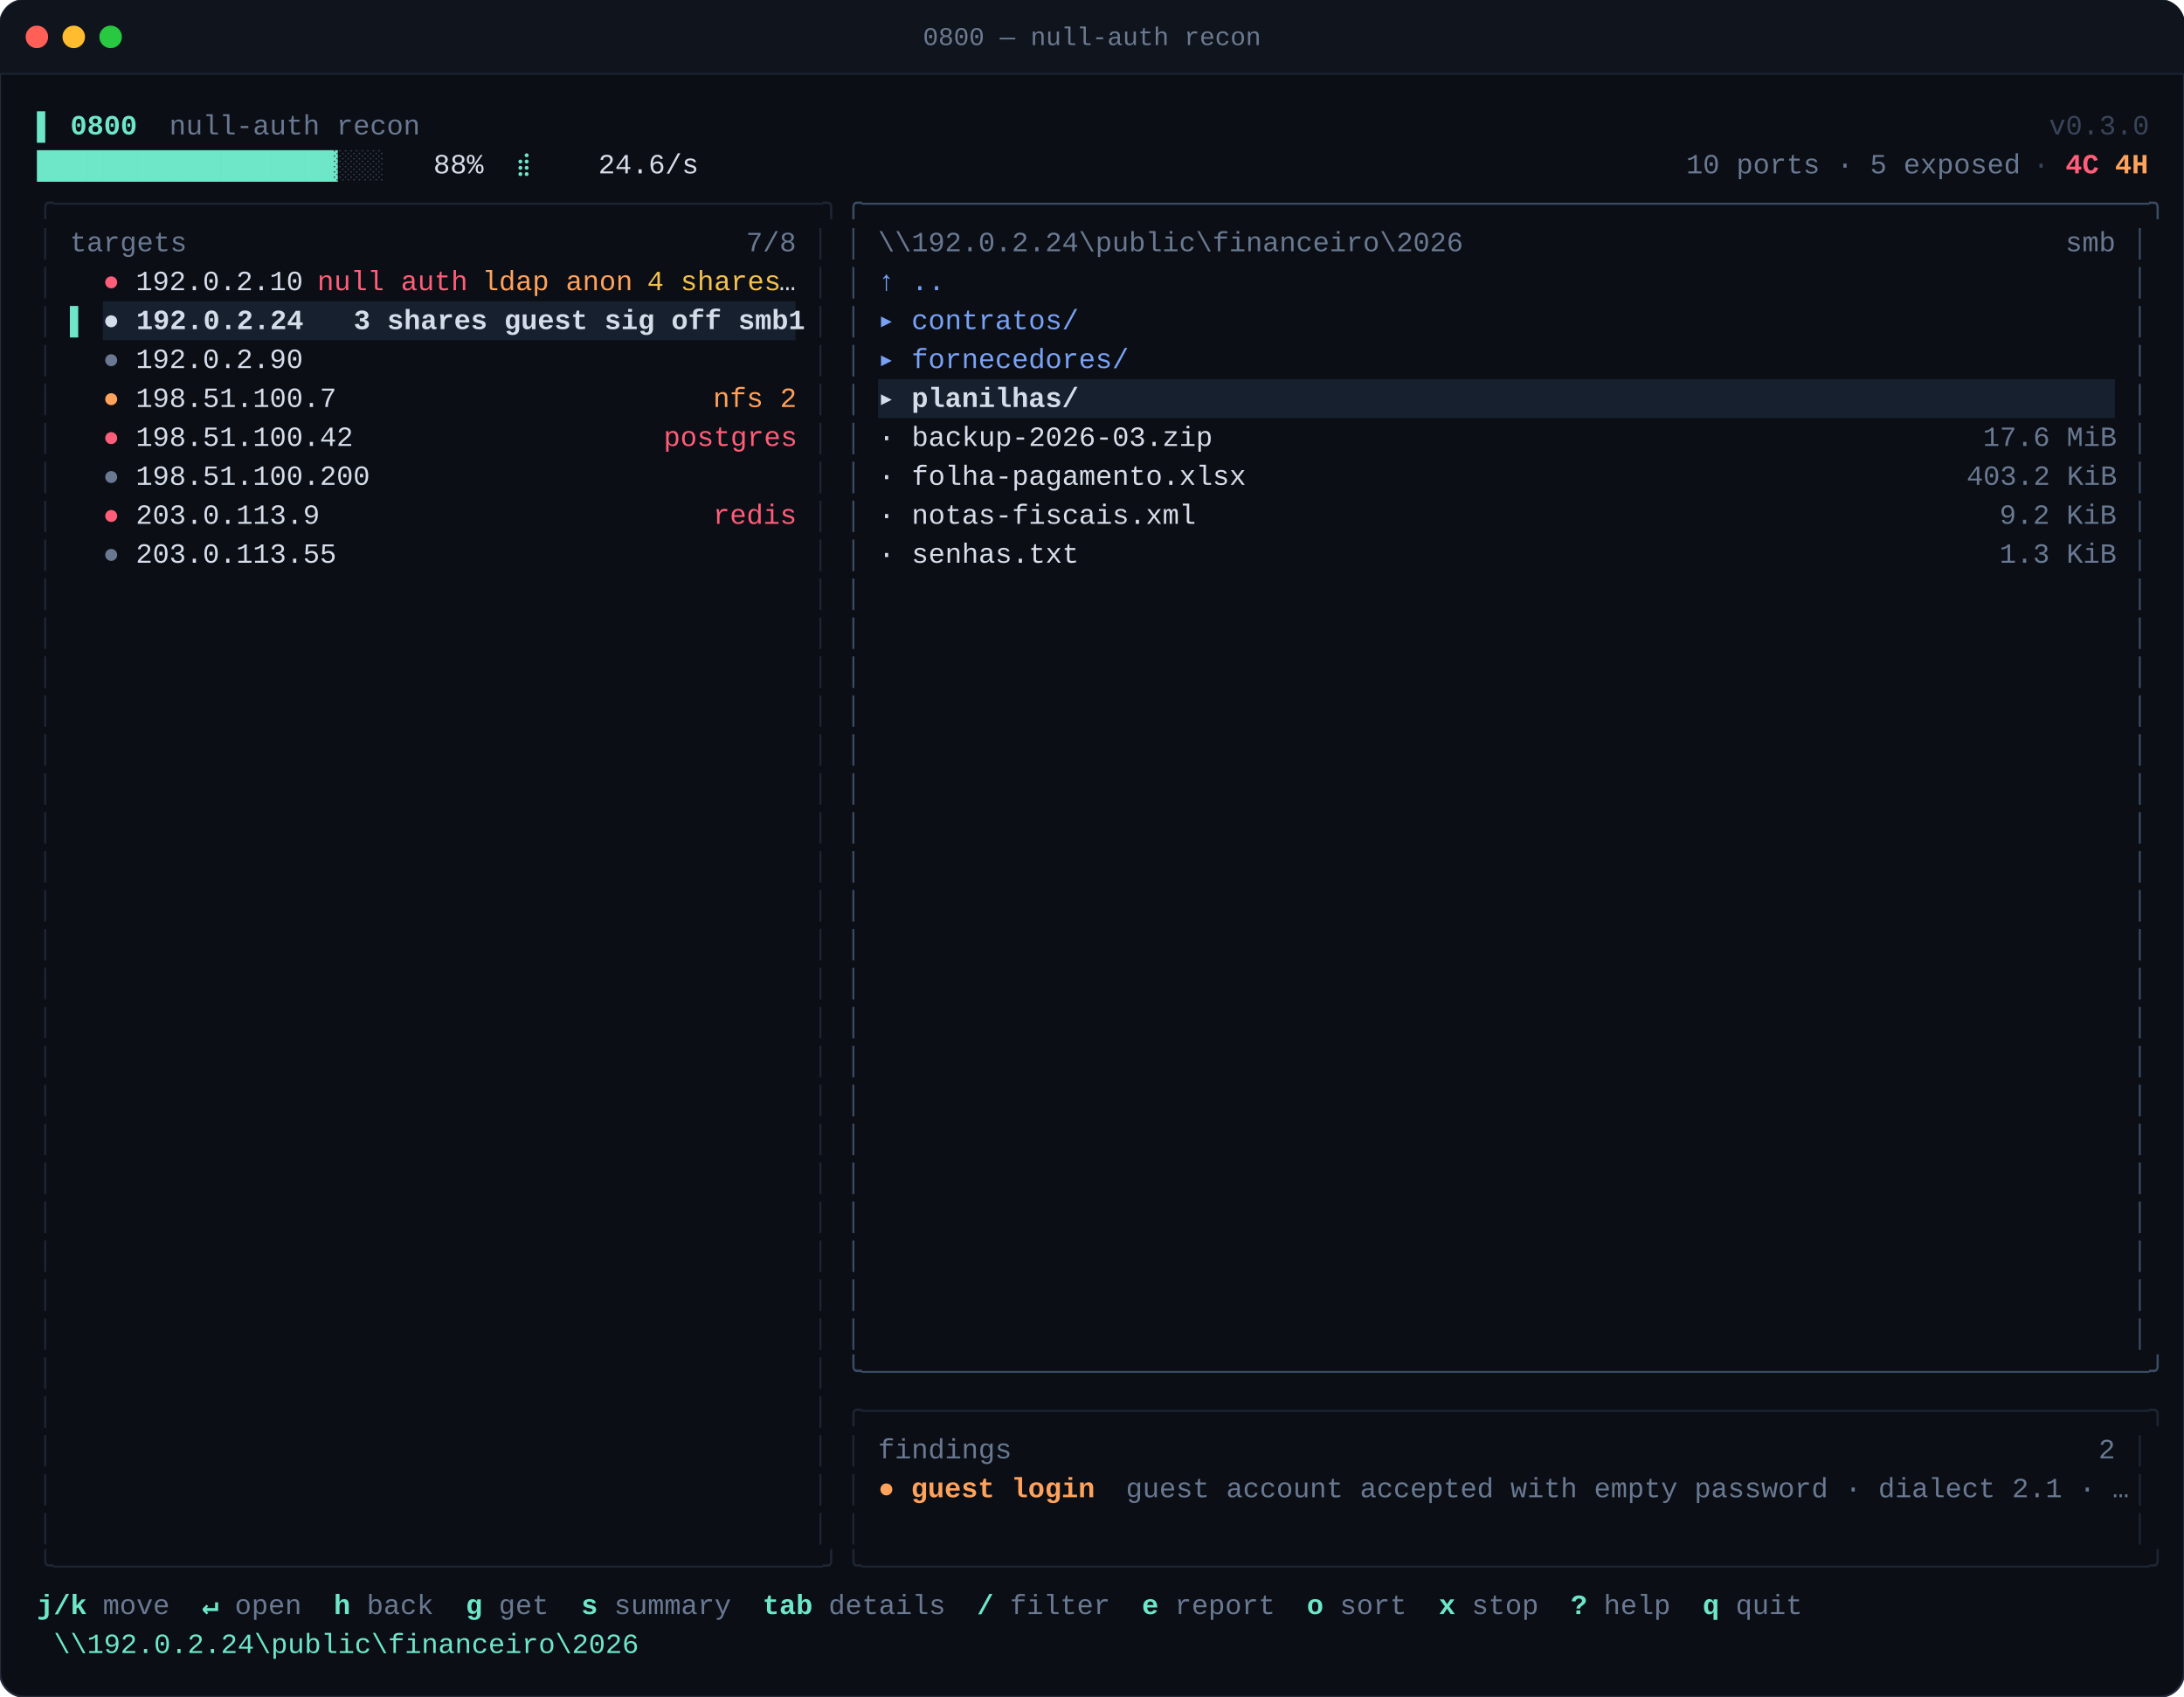
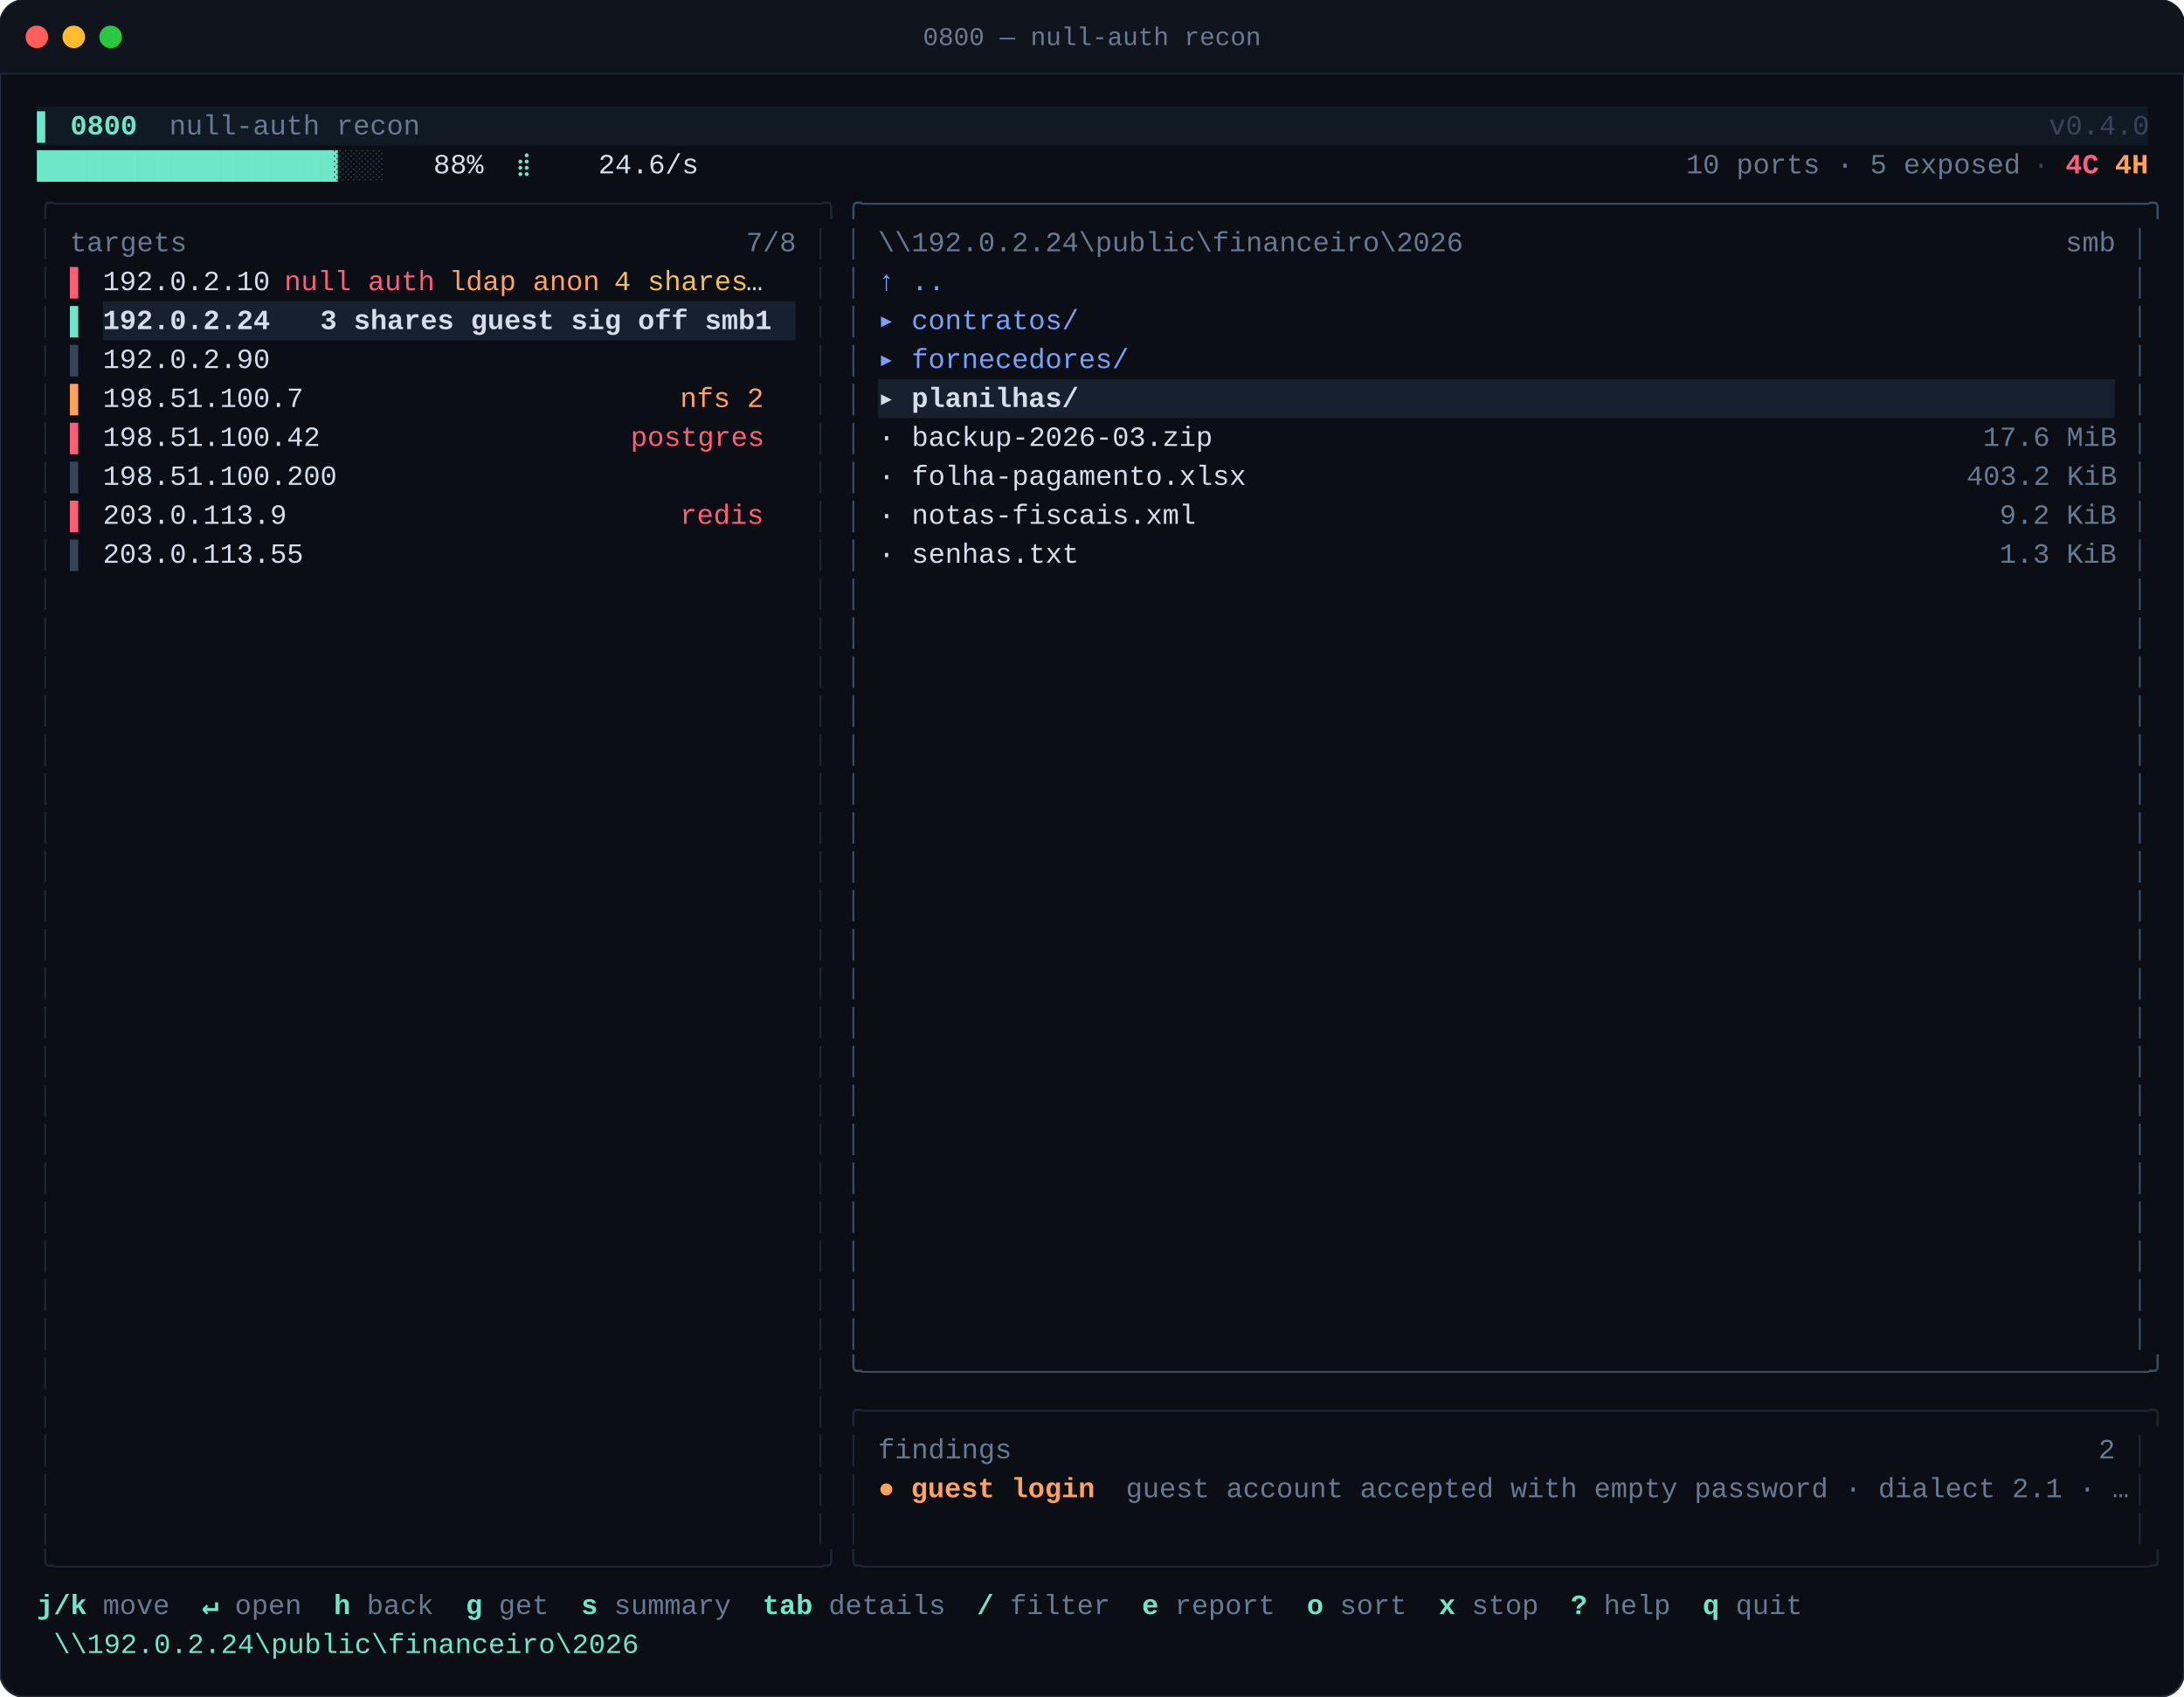
<svg xmlns="http://www.w3.org/2000/svg" width="1066" height="828" viewBox="0 0 1066 828" font-family="'JetBrains Mono','SFMono-Regular',Menlo,Consolas,'Liberation Mono',monospace">
  <defs>
    <clipPath id="c">
      <rect x="0" y="0" width="1066.40" height="828.00" rx="12.00" />
    </clipPath>
  </defs>
  <rect width="1066" height="828" rx="12" fill="#0B0E14" />
  <rect width="1066" height="828" rx="12" fill="#0B0E14" stroke="#242C3B" stroke-width="1" />
  <g clip-path="url(#c)">
    <rect x="0" y="0" width="1066" height="36" fill="#0F141D" />
    <line x1="0" y1="36" x2="1066" y2="36" stroke="#1B2330" />
    <circle cx="18" cy="18" r="5.5" fill="#FF5F57" />
    <circle cx="36" cy="18" r="5.5" fill="#FEBC2E" />
    <circle cx="54" cy="18" r="5.5" fill="#28C840" />
    <text x="533" y="22" fill="#6B7A90" font-size="12.5" text-anchor="middle">0800 — null-auth recon</text>
  </g>
  <g clip-path="url(#c)">
+     <rect x="18.00" y="52.00" width="48.30" height="19.00" fill="#101a24" />
+     <rect x="66.30" y="52.00" width="136.85" height="19.00" fill="#101a24" />
+     <rect x="203.15" y="52.00" width="796.95" height="19.00" fill="#101a24" />
+     <rect x="1000.10" y="52.00" width="48.30" height="19.00" fill="#101a24" />
    <text font-size="13.6">
      <tspan x="18.00" y="65.60" fill="#6ee7c8" font-weight="700" textLength="48.30" lengthAdjust="spacingAndGlyphs" xml:space="preserve">▌ 0800</tspan>
      <tspan x="66.30" y="65.60" fill="#697992" textLength="136.85" lengthAdjust="spacingAndGlyphs" xml:space="preserve">  null-auth recon</tspan>
-       <tspan x="1000.10" y="65.60" fill="#384459" textLength="48.30" lengthAdjust="spacingAndGlyphs" xml:space="preserve">v0.3.0</tspan>
+       <tspan x="1000.10" y="65.60" fill="#384459" textLength="48.30" lengthAdjust="spacingAndGlyphs" xml:space="preserve">v0.4.0</tspan>
    </text>
    <text font-size="13.6">
      <tspan x="18.00" y="84.60" fill="#6ee7c8" textLength="144.90" lengthAdjust="spacingAndGlyphs" xml:space="preserve">██████████████████</tspan>
      <tspan x="162.90" y="84.60" fill="#384459" textLength="24.15" lengthAdjust="spacingAndGlyphs" xml:space="preserve">░░░</tspan>
      <tspan x="187.05" y="84.60" fill="#D7DEEA" textLength="64.40" lengthAdjust="spacingAndGlyphs" xml:space="preserve">   88%  </tspan>
      <tspan x="251.45" y="84.60" fill="#6ee7c8" textLength="16.10" lengthAdjust="spacingAndGlyphs" xml:space="preserve">⣾ </tspan>
      <tspan x="267.55" y="84.60" fill="#D7DEEA" textLength="555.45" lengthAdjust="spacingAndGlyphs" xml:space="preserve">   24.6/s                                                            </tspan>
      <tspan x="823.00" y="84.60" fill="#697992" textLength="161.00" lengthAdjust="spacingAndGlyphs" xml:space="preserve">10 ports · 5 exposed</tspan>
      <tspan x="984.00" y="84.60" fill="#384459" textLength="24.15" lengthAdjust="spacingAndGlyphs" xml:space="preserve"> · </tspan>
      <tspan x="1008.15" y="84.60" fill="#ff5d79" font-weight="700" textLength="16.10" lengthAdjust="spacingAndGlyphs" xml:space="preserve">4C</tspan>
      <tspan x="1032.30" y="84.60" fill="#ffa25c" font-weight="700" textLength="16.10" lengthAdjust="spacingAndGlyphs" xml:space="preserve">4H</tspan>
    </text>
    <text font-size="13.6">
      <tspan x="18.00" y="103.60" fill="#1e2634" textLength="386.40" lengthAdjust="spacingAndGlyphs" xml:space="preserve">╭──────────────────────────────────────────────╮</tspan>
      <tspan x="412.45" y="103.60" fill="#3a4c66" textLength="635.95" lengthAdjust="spacingAndGlyphs" xml:space="preserve">╭─────────────────────────────────────────────────────────────────────────────╮</tspan>
    </text>
    <text font-size="13.6">
      <tspan x="18.00" y="122.60" fill="#1e2634" textLength="8.05" lengthAdjust="spacingAndGlyphs" xml:space="preserve">│</tspan>
      <tspan x="34.10" y="122.60" fill="#697992" textLength="56.35" lengthAdjust="spacingAndGlyphs" xml:space="preserve">targets</tspan>
      <tspan x="364.15" y="122.60" fill="#697992" textLength="24.15" lengthAdjust="spacingAndGlyphs" xml:space="preserve">7/8</tspan>
      <tspan x="396.35" y="122.60" fill="#1e2634" textLength="8.05" lengthAdjust="spacingAndGlyphs" xml:space="preserve">│</tspan>
      <tspan x="412.45" y="122.60" fill="#3a4c66" textLength="8.05" lengthAdjust="spacingAndGlyphs" xml:space="preserve">│</tspan>
      <tspan x="428.55" y="122.60" fill="#697992" textLength="281.75" lengthAdjust="spacingAndGlyphs" xml:space="preserve">\\192.0.2.24\public\financeiro\2026</tspan>
      <tspan x="1008.15" y="122.60" fill="#697992" textLength="24.15" lengthAdjust="spacingAndGlyphs" xml:space="preserve">smb</tspan>
      <tspan x="1040.35" y="122.60" fill="#3a4c66" textLength="8.05" lengthAdjust="spacingAndGlyphs" xml:space="preserve">│</tspan>
    </text>
    <text font-size="13.6">
      <tspan x="18.00" y="141.60" fill="#1e2634" textLength="8.05" lengthAdjust="spacingAndGlyphs" xml:space="preserve">│</tspan>
-       <tspan x="50.20" y="141.60" fill="#ff5d79" textLength="8.05" lengthAdjust="spacingAndGlyphs" xml:space="preserve">●</tspan>
-       <tspan x="66.30" y="141.60" fill="#d5ddea" textLength="80.50" lengthAdjust="spacingAndGlyphs" xml:space="preserve">192.0.2.10</tspan>
-       <tspan x="154.85" y="141.60" fill="#ff5d79" textLength="72.45" lengthAdjust="spacingAndGlyphs" xml:space="preserve">null auth</tspan>
-       <tspan x="235.35" y="141.60" fill="#ffa25c" textLength="72.45" lengthAdjust="spacingAndGlyphs" xml:space="preserve">ldap anon</tspan>
-       <tspan x="315.85" y="141.60" fill="#f2c14e" textLength="64.40" lengthAdjust="spacingAndGlyphs" xml:space="preserve">4 shares</tspan>
-       <tspan x="380.25" y="141.60" fill="#D7DEEA" textLength="8.05" lengthAdjust="spacingAndGlyphs" xml:space="preserve">…</tspan>
+       <tspan x="34.10" y="141.60" fill="#ff5d79" textLength="8.05" lengthAdjust="spacingAndGlyphs" xml:space="preserve">▌</tspan>
+       <tspan x="50.20" y="141.60" fill="#d5ddea" textLength="80.50" lengthAdjust="spacingAndGlyphs" xml:space="preserve">192.0.2.10</tspan>
+       <tspan x="138.75" y="141.60" fill="#ff5d79" textLength="72.45" lengthAdjust="spacingAndGlyphs" xml:space="preserve">null auth</tspan>
+       <tspan x="219.25" y="141.60" fill="#ffa25c" textLength="72.45" lengthAdjust="spacingAndGlyphs" xml:space="preserve">ldap anon</tspan>
+       <tspan x="299.75" y="141.60" fill="#f2c14e" textLength="64.40" lengthAdjust="spacingAndGlyphs" xml:space="preserve">4 shares</tspan>
+       <tspan x="364.15" y="141.60" fill="#D7DEEA" textLength="8.05" lengthAdjust="spacingAndGlyphs" xml:space="preserve">…</tspan>
      <tspan x="396.35" y="141.60" fill="#1e2634" textLength="8.05" lengthAdjust="spacingAndGlyphs" xml:space="preserve">│</tspan>
      <tspan x="412.45" y="141.60" fill="#3a4c66" textLength="8.05" lengthAdjust="spacingAndGlyphs" xml:space="preserve">│</tspan>
      <tspan x="428.55" y="141.60" fill="#79a2f7" textLength="32.20" lengthAdjust="spacingAndGlyphs" xml:space="preserve">↑ ..</tspan>
      <tspan x="1040.35" y="141.60" fill="#3a4c66" textLength="8.05" lengthAdjust="spacingAndGlyphs" xml:space="preserve">│</tspan>
    </text>
    <rect x="50.20" y="147.00" width="338.10" height="19.00" fill="#16202f" />
    <text font-size="13.6">
      <tspan x="18.00" y="160.60" fill="#1e2634" textLength="8.05" lengthAdjust="spacingAndGlyphs" xml:space="preserve">│</tspan>
-       <tspan x="34.10" y="160.60" fill="#6ee7c8" textLength="16.10" lengthAdjust="spacingAndGlyphs" xml:space="preserve">▌ </tspan>
-       <tspan x="50.20" y="160.60" fill="#d5ddea" font-weight="700" textLength="338.10" lengthAdjust="spacingAndGlyphs" xml:space="preserve">● 192.0.2.24   3 shares guest sig off smb1</tspan>
+       <tspan x="34.10" y="160.60" fill="#6ee7c8" textLength="8.05" lengthAdjust="spacingAndGlyphs" xml:space="preserve">▌</tspan>
+       <tspan x="50.20" y="160.60" fill="#d5ddea" font-weight="700" textLength="338.10" lengthAdjust="spacingAndGlyphs" xml:space="preserve">192.0.2.24   3 shares guest sig off smb1  </tspan>
      <tspan x="396.35" y="160.60" fill="#1e2634" textLength="8.05" lengthAdjust="spacingAndGlyphs" xml:space="preserve">│</tspan>
      <tspan x="412.45" y="160.60" fill="#3a4c66" textLength="8.05" lengthAdjust="spacingAndGlyphs" xml:space="preserve">│</tspan>
      <tspan x="428.55" y="160.60" fill="#79a2f7" textLength="96.60" lengthAdjust="spacingAndGlyphs" xml:space="preserve">▸ contratos/</tspan>
      <tspan x="1040.35" y="160.60" fill="#3a4c66" textLength="8.05" lengthAdjust="spacingAndGlyphs" xml:space="preserve">│</tspan>
    </text>
    <text font-size="13.6">
      <tspan x="18.00" y="179.60" fill="#1e2634" textLength="8.05" lengthAdjust="spacingAndGlyphs" xml:space="preserve">│</tspan>
-       <tspan x="50.20" y="179.60" fill="#697992" textLength="8.05" lengthAdjust="spacingAndGlyphs" xml:space="preserve">●</tspan>
-       <tspan x="66.30" y="179.60" fill="#d5ddea" textLength="80.50" lengthAdjust="spacingAndGlyphs" xml:space="preserve">192.0.2.90</tspan>
+       <tspan x="34.10" y="179.60" fill="#384459" textLength="8.05" lengthAdjust="spacingAndGlyphs" xml:space="preserve">▌</tspan>
+       <tspan x="50.20" y="179.60" fill="#d5ddea" textLength="80.50" lengthAdjust="spacingAndGlyphs" xml:space="preserve">192.0.2.90</tspan>
      <tspan x="396.35" y="179.60" fill="#1e2634" textLength="8.05" lengthAdjust="spacingAndGlyphs" xml:space="preserve">│</tspan>
      <tspan x="412.45" y="179.60" fill="#3a4c66" textLength="8.05" lengthAdjust="spacingAndGlyphs" xml:space="preserve">│</tspan>
      <tspan x="428.55" y="179.60" fill="#79a2f7" textLength="120.75" lengthAdjust="spacingAndGlyphs" xml:space="preserve">▸ fornecedores/</tspan>
      <tspan x="1040.35" y="179.60" fill="#3a4c66" textLength="8.05" lengthAdjust="spacingAndGlyphs" xml:space="preserve">│</tspan>
    </text>
    <rect x="428.55" y="185.00" width="603.75" height="19.00" fill="#16202f" />
    <text font-size="13.6">
      <tspan x="18.00" y="198.60" fill="#1e2634" textLength="8.05" lengthAdjust="spacingAndGlyphs" xml:space="preserve">│</tspan>
-       <tspan x="50.20" y="198.60" fill="#ffa25c" textLength="8.05" lengthAdjust="spacingAndGlyphs" xml:space="preserve">●</tspan>
-       <tspan x="66.30" y="198.60" fill="#d5ddea" textLength="265.65" lengthAdjust="spacingAndGlyphs" xml:space="preserve">198.51.100.7                     </tspan>
-       <tspan x="348.05" y="198.60" fill="#ffa25c" textLength="40.25" lengthAdjust="spacingAndGlyphs" xml:space="preserve">nfs 2</tspan>
+       <tspan x="34.10" y="198.60" fill="#ffa25c" textLength="8.05" lengthAdjust="spacingAndGlyphs" xml:space="preserve">▌</tspan>
+       <tspan x="50.20" y="198.60" fill="#d5ddea" textLength="265.65" lengthAdjust="spacingAndGlyphs" xml:space="preserve">198.51.100.7                     </tspan>
+       <tspan x="331.95" y="198.60" fill="#ffa25c" textLength="40.25" lengthAdjust="spacingAndGlyphs" xml:space="preserve">nfs 2</tspan>
      <tspan x="396.35" y="198.60" fill="#1e2634" textLength="8.05" lengthAdjust="spacingAndGlyphs" xml:space="preserve">│</tspan>
      <tspan x="412.45" y="198.60" fill="#3a4c66" textLength="8.05" lengthAdjust="spacingAndGlyphs" xml:space="preserve">│</tspan>
      <tspan x="428.55" y="198.60" fill="#d5ddea" font-weight="700" textLength="603.75" lengthAdjust="spacingAndGlyphs" xml:space="preserve">▸ planilhas/                                                               </tspan>
      <tspan x="1040.35" y="198.60" fill="#3a4c66" textLength="8.05" lengthAdjust="spacingAndGlyphs" xml:space="preserve">│</tspan>
    </text>
    <text font-size="13.6">
      <tspan x="18.00" y="217.60" fill="#1e2634" textLength="8.05" lengthAdjust="spacingAndGlyphs" xml:space="preserve">│</tspan>
-       <tspan x="50.20" y="217.60" fill="#ff5d79" textLength="8.05" lengthAdjust="spacingAndGlyphs" xml:space="preserve">●</tspan>
-       <tspan x="66.30" y="217.60" fill="#d5ddea" textLength="241.50" lengthAdjust="spacingAndGlyphs" xml:space="preserve">198.51.100.42                 </tspan>
-       <tspan x="323.90" y="217.60" fill="#ff5d79" textLength="64.40" lengthAdjust="spacingAndGlyphs" xml:space="preserve">postgres</tspan>
+       <tspan x="34.10" y="217.60" fill="#ff5d79" textLength="8.05" lengthAdjust="spacingAndGlyphs" xml:space="preserve">▌</tspan>
+       <tspan x="50.20" y="217.60" fill="#d5ddea" textLength="241.50" lengthAdjust="spacingAndGlyphs" xml:space="preserve">198.51.100.42                 </tspan>
+       <tspan x="307.80" y="217.60" fill="#ff5d79" textLength="64.40" lengthAdjust="spacingAndGlyphs" xml:space="preserve">postgres</tspan>
      <tspan x="396.35" y="217.60" fill="#1e2634" textLength="8.05" lengthAdjust="spacingAndGlyphs" xml:space="preserve">│</tspan>
      <tspan x="412.45" y="217.60" fill="#3a4c66" textLength="8.05" lengthAdjust="spacingAndGlyphs" xml:space="preserve">│</tspan>
      <tspan x="420.50" y="217.60" fill="#D7DEEA" textLength="547.40" lengthAdjust="spacingAndGlyphs" xml:space="preserve"> · backup-2026-03.zip                                               </tspan>
      <tspan x="967.90" y="217.60" fill="#697992" textLength="64.40" lengthAdjust="spacingAndGlyphs" xml:space="preserve">17.6 MiB</tspan>
      <tspan x="1040.35" y="217.60" fill="#3a4c66" textLength="8.05" lengthAdjust="spacingAndGlyphs" xml:space="preserve">│</tspan>
    </text>
    <text font-size="13.6">
      <tspan x="18.00" y="236.60" fill="#1e2634" textLength="8.05" lengthAdjust="spacingAndGlyphs" xml:space="preserve">│</tspan>
-       <tspan x="50.20" y="236.60" fill="#697992" textLength="8.05" lengthAdjust="spacingAndGlyphs" xml:space="preserve">●</tspan>
-       <tspan x="66.30" y="236.60" fill="#d5ddea" textLength="112.70" lengthAdjust="spacingAndGlyphs" xml:space="preserve">198.51.100.200</tspan>
+       <tspan x="34.10" y="236.60" fill="#384459" textLength="8.05" lengthAdjust="spacingAndGlyphs" xml:space="preserve">▌</tspan>
+       <tspan x="50.20" y="236.60" fill="#d5ddea" textLength="112.70" lengthAdjust="spacingAndGlyphs" xml:space="preserve">198.51.100.200</tspan>
      <tspan x="396.35" y="236.60" fill="#1e2634" textLength="8.05" lengthAdjust="spacingAndGlyphs" xml:space="preserve">│</tspan>
      <tspan x="412.45" y="236.60" fill="#3a4c66" textLength="8.05" lengthAdjust="spacingAndGlyphs" xml:space="preserve">│</tspan>
      <tspan x="420.50" y="236.60" fill="#D7DEEA" textLength="539.35" lengthAdjust="spacingAndGlyphs" xml:space="preserve"> · folha-pagamento.xlsx                                            </tspan>
      <tspan x="959.85" y="236.60" fill="#697992" textLength="72.45" lengthAdjust="spacingAndGlyphs" xml:space="preserve">403.2 KiB</tspan>
      <tspan x="1040.35" y="236.60" fill="#3a4c66" textLength="8.05" lengthAdjust="spacingAndGlyphs" xml:space="preserve">│</tspan>
    </text>
    <text font-size="13.6">
      <tspan x="18.00" y="255.60" fill="#1e2634" textLength="8.05" lengthAdjust="spacingAndGlyphs" xml:space="preserve">│</tspan>
-       <tspan x="50.20" y="255.60" fill="#ff5d79" textLength="8.05" lengthAdjust="spacingAndGlyphs" xml:space="preserve">●</tspan>
-       <tspan x="66.30" y="255.60" fill="#d5ddea" textLength="265.65" lengthAdjust="spacingAndGlyphs" xml:space="preserve">203.0.113.9                      </tspan>
-       <tspan x="348.05" y="255.60" fill="#ff5d79" textLength="40.25" lengthAdjust="spacingAndGlyphs" xml:space="preserve">redis</tspan>
+       <tspan x="34.10" y="255.60" fill="#ff5d79" textLength="8.05" lengthAdjust="spacingAndGlyphs" xml:space="preserve">▌</tspan>
+       <tspan x="50.20" y="255.60" fill="#d5ddea" textLength="265.65" lengthAdjust="spacingAndGlyphs" xml:space="preserve">203.0.113.9                      </tspan>
+       <tspan x="331.95" y="255.60" fill="#ff5d79" textLength="40.25" lengthAdjust="spacingAndGlyphs" xml:space="preserve">redis</tspan>
      <tspan x="396.35" y="255.60" fill="#1e2634" textLength="8.05" lengthAdjust="spacingAndGlyphs" xml:space="preserve">│</tspan>
      <tspan x="412.45" y="255.60" fill="#3a4c66" textLength="8.05" lengthAdjust="spacingAndGlyphs" xml:space="preserve">│</tspan>
      <tspan x="420.50" y="255.60" fill="#D7DEEA" textLength="555.45" lengthAdjust="spacingAndGlyphs" xml:space="preserve"> · notas-fiscais.xml                                                 </tspan>
      <tspan x="975.95" y="255.60" fill="#697992" textLength="56.35" lengthAdjust="spacingAndGlyphs" xml:space="preserve">9.2 KiB</tspan>
      <tspan x="1040.35" y="255.60" fill="#3a4c66" textLength="8.05" lengthAdjust="spacingAndGlyphs" xml:space="preserve">│</tspan>
    </text>
    <text font-size="13.6">
      <tspan x="18.00" y="274.60" fill="#1e2634" textLength="8.05" lengthAdjust="spacingAndGlyphs" xml:space="preserve">│</tspan>
-       <tspan x="50.20" y="274.60" fill="#697992" textLength="8.05" lengthAdjust="spacingAndGlyphs" xml:space="preserve">●</tspan>
-       <tspan x="66.30" y="274.60" fill="#d5ddea" textLength="96.60" lengthAdjust="spacingAndGlyphs" xml:space="preserve">203.0.113.55</tspan>
+       <tspan x="34.10" y="274.60" fill="#384459" textLength="8.05" lengthAdjust="spacingAndGlyphs" xml:space="preserve">▌</tspan>
+       <tspan x="50.20" y="274.60" fill="#d5ddea" textLength="96.60" lengthAdjust="spacingAndGlyphs" xml:space="preserve">203.0.113.55</tspan>
      <tspan x="396.35" y="274.60" fill="#1e2634" textLength="8.05" lengthAdjust="spacingAndGlyphs" xml:space="preserve">│</tspan>
      <tspan x="412.45" y="274.60" fill="#3a4c66" textLength="8.05" lengthAdjust="spacingAndGlyphs" xml:space="preserve">│</tspan>
      <tspan x="420.50" y="274.60" fill="#D7DEEA" textLength="555.45" lengthAdjust="spacingAndGlyphs" xml:space="preserve"> · senhas.txt                                                        </tspan>
      <tspan x="975.95" y="274.60" fill="#697992" textLength="56.35" lengthAdjust="spacingAndGlyphs" xml:space="preserve">1.3 KiB</tspan>
      <tspan x="1040.35" y="274.60" fill="#3a4c66" textLength="8.05" lengthAdjust="spacingAndGlyphs" xml:space="preserve">│</tspan>
    </text>
    <text font-size="13.6">
      <tspan x="18.00" y="293.60" fill="#1e2634" textLength="8.05" lengthAdjust="spacingAndGlyphs" xml:space="preserve">│</tspan>
      <tspan x="396.35" y="293.60" fill="#1e2634" textLength="8.05" lengthAdjust="spacingAndGlyphs" xml:space="preserve">│</tspan>
      <tspan x="412.45" y="293.60" fill="#3a4c66" textLength="8.05" lengthAdjust="spacingAndGlyphs" xml:space="preserve">│</tspan>
      <tspan x="1040.35" y="293.60" fill="#3a4c66" textLength="8.05" lengthAdjust="spacingAndGlyphs" xml:space="preserve">│</tspan>
    </text>
    <text font-size="13.6">
      <tspan x="18.00" y="312.60" fill="#1e2634" textLength="8.05" lengthAdjust="spacingAndGlyphs" xml:space="preserve">│</tspan>
      <tspan x="396.35" y="312.60" fill="#1e2634" textLength="8.05" lengthAdjust="spacingAndGlyphs" xml:space="preserve">│</tspan>
      <tspan x="412.45" y="312.60" fill="#3a4c66" textLength="8.05" lengthAdjust="spacingAndGlyphs" xml:space="preserve">│</tspan>
      <tspan x="1040.35" y="312.60" fill="#3a4c66" textLength="8.05" lengthAdjust="spacingAndGlyphs" xml:space="preserve">│</tspan>
    </text>
    <text font-size="13.6">
      <tspan x="18.00" y="331.60" fill="#1e2634" textLength="8.05" lengthAdjust="spacingAndGlyphs" xml:space="preserve">│</tspan>
      <tspan x="396.35" y="331.60" fill="#1e2634" textLength="8.05" lengthAdjust="spacingAndGlyphs" xml:space="preserve">│</tspan>
      <tspan x="412.45" y="331.60" fill="#3a4c66" textLength="8.05" lengthAdjust="spacingAndGlyphs" xml:space="preserve">│</tspan>
      <tspan x="1040.35" y="331.60" fill="#3a4c66" textLength="8.05" lengthAdjust="spacingAndGlyphs" xml:space="preserve">│</tspan>
    </text>
    <text font-size="13.6">
      <tspan x="18.00" y="350.60" fill="#1e2634" textLength="8.05" lengthAdjust="spacingAndGlyphs" xml:space="preserve">│</tspan>
      <tspan x="396.35" y="350.60" fill="#1e2634" textLength="8.05" lengthAdjust="spacingAndGlyphs" xml:space="preserve">│</tspan>
      <tspan x="412.45" y="350.60" fill="#3a4c66" textLength="8.05" lengthAdjust="spacingAndGlyphs" xml:space="preserve">│</tspan>
      <tspan x="1040.35" y="350.60" fill="#3a4c66" textLength="8.05" lengthAdjust="spacingAndGlyphs" xml:space="preserve">│</tspan>
    </text>
    <text font-size="13.6">
      <tspan x="18.00" y="369.60" fill="#1e2634" textLength="8.05" lengthAdjust="spacingAndGlyphs" xml:space="preserve">│</tspan>
      <tspan x="396.35" y="369.60" fill="#1e2634" textLength="8.05" lengthAdjust="spacingAndGlyphs" xml:space="preserve">│</tspan>
      <tspan x="412.45" y="369.60" fill="#3a4c66" textLength="8.05" lengthAdjust="spacingAndGlyphs" xml:space="preserve">│</tspan>
      <tspan x="1040.35" y="369.60" fill="#3a4c66" textLength="8.05" lengthAdjust="spacingAndGlyphs" xml:space="preserve">│</tspan>
    </text>
    <text font-size="13.6">
      <tspan x="18.00" y="388.60" fill="#1e2634" textLength="8.05" lengthAdjust="spacingAndGlyphs" xml:space="preserve">│</tspan>
      <tspan x="396.35" y="388.60" fill="#1e2634" textLength="8.05" lengthAdjust="spacingAndGlyphs" xml:space="preserve">│</tspan>
      <tspan x="412.45" y="388.60" fill="#3a4c66" textLength="8.05" lengthAdjust="spacingAndGlyphs" xml:space="preserve">│</tspan>
      <tspan x="1040.35" y="388.60" fill="#3a4c66" textLength="8.05" lengthAdjust="spacingAndGlyphs" xml:space="preserve">│</tspan>
    </text>
    <text font-size="13.6">
      <tspan x="18.00" y="407.60" fill="#1e2634" textLength="8.05" lengthAdjust="spacingAndGlyphs" xml:space="preserve">│</tspan>
      <tspan x="396.35" y="407.60" fill="#1e2634" textLength="8.05" lengthAdjust="spacingAndGlyphs" xml:space="preserve">│</tspan>
      <tspan x="412.45" y="407.60" fill="#3a4c66" textLength="8.05" lengthAdjust="spacingAndGlyphs" xml:space="preserve">│</tspan>
      <tspan x="1040.35" y="407.60" fill="#3a4c66" textLength="8.05" lengthAdjust="spacingAndGlyphs" xml:space="preserve">│</tspan>
    </text>
    <text font-size="13.6">
      <tspan x="18.00" y="426.60" fill="#1e2634" textLength="8.05" lengthAdjust="spacingAndGlyphs" xml:space="preserve">│</tspan>
      <tspan x="396.35" y="426.60" fill="#1e2634" textLength="8.05" lengthAdjust="spacingAndGlyphs" xml:space="preserve">│</tspan>
      <tspan x="412.45" y="426.60" fill="#3a4c66" textLength="8.05" lengthAdjust="spacingAndGlyphs" xml:space="preserve">│</tspan>
      <tspan x="1040.35" y="426.60" fill="#3a4c66" textLength="8.05" lengthAdjust="spacingAndGlyphs" xml:space="preserve">│</tspan>
    </text>
    <text font-size="13.6">
      <tspan x="18.00" y="445.60" fill="#1e2634" textLength="8.05" lengthAdjust="spacingAndGlyphs" xml:space="preserve">│</tspan>
      <tspan x="396.35" y="445.60" fill="#1e2634" textLength="8.05" lengthAdjust="spacingAndGlyphs" xml:space="preserve">│</tspan>
      <tspan x="412.45" y="445.60" fill="#3a4c66" textLength="8.05" lengthAdjust="spacingAndGlyphs" xml:space="preserve">│</tspan>
      <tspan x="1040.35" y="445.60" fill="#3a4c66" textLength="8.05" lengthAdjust="spacingAndGlyphs" xml:space="preserve">│</tspan>
    </text>
    <text font-size="13.6">
      <tspan x="18.00" y="464.60" fill="#1e2634" textLength="8.05" lengthAdjust="spacingAndGlyphs" xml:space="preserve">│</tspan>
      <tspan x="396.35" y="464.60" fill="#1e2634" textLength="8.05" lengthAdjust="spacingAndGlyphs" xml:space="preserve">│</tspan>
      <tspan x="412.45" y="464.60" fill="#3a4c66" textLength="8.05" lengthAdjust="spacingAndGlyphs" xml:space="preserve">│</tspan>
      <tspan x="1040.35" y="464.60" fill="#3a4c66" textLength="8.05" lengthAdjust="spacingAndGlyphs" xml:space="preserve">│</tspan>
    </text>
    <text font-size="13.6">
      <tspan x="18.00" y="483.60" fill="#1e2634" textLength="8.05" lengthAdjust="spacingAndGlyphs" xml:space="preserve">│</tspan>
      <tspan x="396.35" y="483.60" fill="#1e2634" textLength="8.05" lengthAdjust="spacingAndGlyphs" xml:space="preserve">│</tspan>
      <tspan x="412.45" y="483.60" fill="#3a4c66" textLength="8.05" lengthAdjust="spacingAndGlyphs" xml:space="preserve">│</tspan>
      <tspan x="1040.35" y="483.60" fill="#3a4c66" textLength="8.05" lengthAdjust="spacingAndGlyphs" xml:space="preserve">│</tspan>
    </text>
    <text font-size="13.6">
      <tspan x="18.00" y="502.60" fill="#1e2634" textLength="8.05" lengthAdjust="spacingAndGlyphs" xml:space="preserve">│</tspan>
      <tspan x="396.35" y="502.60" fill="#1e2634" textLength="8.05" lengthAdjust="spacingAndGlyphs" xml:space="preserve">│</tspan>
      <tspan x="412.45" y="502.60" fill="#3a4c66" textLength="8.05" lengthAdjust="spacingAndGlyphs" xml:space="preserve">│</tspan>
      <tspan x="1040.35" y="502.60" fill="#3a4c66" textLength="8.05" lengthAdjust="spacingAndGlyphs" xml:space="preserve">│</tspan>
    </text>
    <text font-size="13.6">
      <tspan x="18.00" y="521.60" fill="#1e2634" textLength="8.05" lengthAdjust="spacingAndGlyphs" xml:space="preserve">│</tspan>
      <tspan x="396.35" y="521.60" fill="#1e2634" textLength="8.05" lengthAdjust="spacingAndGlyphs" xml:space="preserve">│</tspan>
      <tspan x="412.45" y="521.60" fill="#3a4c66" textLength="8.05" lengthAdjust="spacingAndGlyphs" xml:space="preserve">│</tspan>
      <tspan x="1040.35" y="521.60" fill="#3a4c66" textLength="8.05" lengthAdjust="spacingAndGlyphs" xml:space="preserve">│</tspan>
    </text>
    <text font-size="13.6">
      <tspan x="18.00" y="540.60" fill="#1e2634" textLength="8.05" lengthAdjust="spacingAndGlyphs" xml:space="preserve">│</tspan>
      <tspan x="396.35" y="540.60" fill="#1e2634" textLength="8.05" lengthAdjust="spacingAndGlyphs" xml:space="preserve">│</tspan>
      <tspan x="412.45" y="540.60" fill="#3a4c66" textLength="8.05" lengthAdjust="spacingAndGlyphs" xml:space="preserve">│</tspan>
      <tspan x="1040.35" y="540.60" fill="#3a4c66" textLength="8.05" lengthAdjust="spacingAndGlyphs" xml:space="preserve">│</tspan>
    </text>
    <text font-size="13.6">
      <tspan x="18.00" y="559.60" fill="#1e2634" textLength="8.05" lengthAdjust="spacingAndGlyphs" xml:space="preserve">│</tspan>
      <tspan x="396.35" y="559.60" fill="#1e2634" textLength="8.05" lengthAdjust="spacingAndGlyphs" xml:space="preserve">│</tspan>
      <tspan x="412.45" y="559.60" fill="#3a4c66" textLength="8.05" lengthAdjust="spacingAndGlyphs" xml:space="preserve">│</tspan>
      <tspan x="1040.35" y="559.60" fill="#3a4c66" textLength="8.05" lengthAdjust="spacingAndGlyphs" xml:space="preserve">│</tspan>
    </text>
    <text font-size="13.6">
      <tspan x="18.00" y="578.60" fill="#1e2634" textLength="8.05" lengthAdjust="spacingAndGlyphs" xml:space="preserve">│</tspan>
      <tspan x="396.35" y="578.60" fill="#1e2634" textLength="8.05" lengthAdjust="spacingAndGlyphs" xml:space="preserve">│</tspan>
      <tspan x="412.45" y="578.60" fill="#3a4c66" textLength="8.05" lengthAdjust="spacingAndGlyphs" xml:space="preserve">│</tspan>
      <tspan x="1040.35" y="578.60" fill="#3a4c66" textLength="8.05" lengthAdjust="spacingAndGlyphs" xml:space="preserve">│</tspan>
    </text>
    <text font-size="13.6">
      <tspan x="18.00" y="597.60" fill="#1e2634" textLength="8.05" lengthAdjust="spacingAndGlyphs" xml:space="preserve">│</tspan>
      <tspan x="396.35" y="597.60" fill="#1e2634" textLength="8.05" lengthAdjust="spacingAndGlyphs" xml:space="preserve">│</tspan>
      <tspan x="412.45" y="597.60" fill="#3a4c66" textLength="8.05" lengthAdjust="spacingAndGlyphs" xml:space="preserve">│</tspan>
      <tspan x="1040.35" y="597.60" fill="#3a4c66" textLength="8.05" lengthAdjust="spacingAndGlyphs" xml:space="preserve">│</tspan>
    </text>
    <text font-size="13.6">
      <tspan x="18.00" y="616.60" fill="#1e2634" textLength="8.05" lengthAdjust="spacingAndGlyphs" xml:space="preserve">│</tspan>
      <tspan x="396.35" y="616.60" fill="#1e2634" textLength="8.05" lengthAdjust="spacingAndGlyphs" xml:space="preserve">│</tspan>
      <tspan x="412.45" y="616.60" fill="#3a4c66" textLength="8.05" lengthAdjust="spacingAndGlyphs" xml:space="preserve">│</tspan>
      <tspan x="1040.35" y="616.60" fill="#3a4c66" textLength="8.05" lengthAdjust="spacingAndGlyphs" xml:space="preserve">│</tspan>
    </text>
    <text font-size="13.6">
      <tspan x="18.00" y="635.60" fill="#1e2634" textLength="8.05" lengthAdjust="spacingAndGlyphs" xml:space="preserve">│</tspan>
      <tspan x="396.35" y="635.60" fill="#1e2634" textLength="8.05" lengthAdjust="spacingAndGlyphs" xml:space="preserve">│</tspan>
      <tspan x="412.45" y="635.60" fill="#3a4c66" textLength="8.05" lengthAdjust="spacingAndGlyphs" xml:space="preserve">│</tspan>
      <tspan x="1040.35" y="635.60" fill="#3a4c66" textLength="8.05" lengthAdjust="spacingAndGlyphs" xml:space="preserve">│</tspan>
    </text>
    <text font-size="13.6">
      <tspan x="18.00" y="654.60" fill="#1e2634" textLength="8.05" lengthAdjust="spacingAndGlyphs" xml:space="preserve">│</tspan>
      <tspan x="396.35" y="654.60" fill="#1e2634" textLength="8.05" lengthAdjust="spacingAndGlyphs" xml:space="preserve">│</tspan>
      <tspan x="412.45" y="654.60" fill="#3a4c66" textLength="8.05" lengthAdjust="spacingAndGlyphs" xml:space="preserve">│</tspan>
      <tspan x="1040.35" y="654.60" fill="#3a4c66" textLength="8.05" lengthAdjust="spacingAndGlyphs" xml:space="preserve">│</tspan>
    </text>
    <text font-size="13.6">
      <tspan x="18.00" y="673.60" fill="#1e2634" textLength="8.05" lengthAdjust="spacingAndGlyphs" xml:space="preserve">│</tspan>
      <tspan x="396.35" y="673.60" fill="#1e2634" textLength="8.05" lengthAdjust="spacingAndGlyphs" xml:space="preserve">│</tspan>
      <tspan x="412.45" y="673.60" fill="#3a4c66" textLength="635.95" lengthAdjust="spacingAndGlyphs" xml:space="preserve">╰─────────────────────────────────────────────────────────────────────────────╯</tspan>
    </text>
    <text font-size="13.6">
      <tspan x="18.00" y="692.60" fill="#1e2634" textLength="8.05" lengthAdjust="spacingAndGlyphs" xml:space="preserve">│</tspan>
      <tspan x="396.35" y="692.60" fill="#1e2634" textLength="8.05" lengthAdjust="spacingAndGlyphs" xml:space="preserve">│</tspan>
      <tspan x="412.45" y="692.60" fill="#1e2634" textLength="635.95" lengthAdjust="spacingAndGlyphs" xml:space="preserve">╭─────────────────────────────────────────────────────────────────────────────╮</tspan>
    </text>
    <text font-size="13.6">
      <tspan x="18.00" y="711.60" fill="#1e2634" textLength="8.05" lengthAdjust="spacingAndGlyphs" xml:space="preserve">│</tspan>
      <tspan x="396.35" y="711.60" fill="#1e2634" textLength="8.05" lengthAdjust="spacingAndGlyphs" xml:space="preserve">│</tspan>
      <tspan x="412.45" y="711.60" fill="#1e2634" textLength="8.05" lengthAdjust="spacingAndGlyphs" xml:space="preserve">│</tspan>
      <tspan x="428.55" y="711.60" fill="#697992" textLength="64.40" lengthAdjust="spacingAndGlyphs" xml:space="preserve">findings</tspan>
      <tspan x="1024.25" y="711.60" fill="#697992" textLength="8.05" lengthAdjust="spacingAndGlyphs" xml:space="preserve">2</tspan>
      <tspan x="1040.35" y="711.60" fill="#1e2634" textLength="8.05" lengthAdjust="spacingAndGlyphs" xml:space="preserve">│</tspan>
    </text>
    <text font-size="13.6">
      <tspan x="18.00" y="730.60" fill="#1e2634" textLength="8.05" lengthAdjust="spacingAndGlyphs" xml:space="preserve">│</tspan>
      <tspan x="396.35" y="730.60" fill="#1e2634" textLength="8.05" lengthAdjust="spacingAndGlyphs" xml:space="preserve">│</tspan>
      <tspan x="412.45" y="730.60" fill="#1e2634" textLength="8.05" lengthAdjust="spacingAndGlyphs" xml:space="preserve">│</tspan>
      <tspan x="428.55" y="730.60" fill="#ffa25c" textLength="8.05" lengthAdjust="spacingAndGlyphs" xml:space="preserve">●</tspan>
      <tspan x="444.65" y="730.60" fill="#ffa25c" font-weight="700" textLength="88.55" lengthAdjust="spacingAndGlyphs" xml:space="preserve">guest login</tspan>
      <tspan x="533.20" y="730.60" fill="#697992" textLength="499.10" lengthAdjust="spacingAndGlyphs" xml:space="preserve">  guest account accepted with empty password · dialect 2.1 · …</tspan>
      <tspan x="1040.35" y="730.60" fill="#1e2634" textLength="8.05" lengthAdjust="spacingAndGlyphs" xml:space="preserve">│</tspan>
    </text>
    <text font-size="13.6">
      <tspan x="18.00" y="749.60" fill="#1e2634" textLength="8.05" lengthAdjust="spacingAndGlyphs" xml:space="preserve">│</tspan>
      <tspan x="396.35" y="749.60" fill="#1e2634" textLength="8.05" lengthAdjust="spacingAndGlyphs" xml:space="preserve">│</tspan>
      <tspan x="412.45" y="749.60" fill="#1e2634" textLength="8.05" lengthAdjust="spacingAndGlyphs" xml:space="preserve">│</tspan>
      <tspan x="1040.35" y="749.60" fill="#1e2634" textLength="8.05" lengthAdjust="spacingAndGlyphs" xml:space="preserve">│</tspan>
    </text>
    <text font-size="13.6">
      <tspan x="18.00" y="768.60" fill="#1e2634" textLength="386.40" lengthAdjust="spacingAndGlyphs" xml:space="preserve">╰──────────────────────────────────────────────╯</tspan>
      <tspan x="412.45" y="768.60" fill="#1e2634" textLength="635.95" lengthAdjust="spacingAndGlyphs" xml:space="preserve">╰─────────────────────────────────────────────────────────────────────────────╯</tspan>
    </text>
    <text font-size="13.6">
      <tspan x="18.00" y="787.60" fill="#6ee7c8" font-weight="700" textLength="24.15" lengthAdjust="spacingAndGlyphs" xml:space="preserve">j/k</tspan>
      <tspan x="50.20" y="787.60" fill="#697992" textLength="32.20" lengthAdjust="spacingAndGlyphs" xml:space="preserve">move</tspan>
      <tspan x="98.50" y="787.60" fill="#6ee7c8" font-weight="700" textLength="8.05" lengthAdjust="spacingAndGlyphs" xml:space="preserve">↵</tspan>
      <tspan x="114.60" y="787.60" fill="#697992" textLength="32.20" lengthAdjust="spacingAndGlyphs" xml:space="preserve">open</tspan>
      <tspan x="162.90" y="787.60" fill="#6ee7c8" font-weight="700" textLength="8.05" lengthAdjust="spacingAndGlyphs" xml:space="preserve">h</tspan>
      <tspan x="179.00" y="787.60" fill="#697992" textLength="32.20" lengthAdjust="spacingAndGlyphs" xml:space="preserve">back</tspan>
      <tspan x="227.30" y="787.60" fill="#6ee7c8" font-weight="700" textLength="8.05" lengthAdjust="spacingAndGlyphs" xml:space="preserve">g</tspan>
      <tspan x="243.40" y="787.60" fill="#697992" textLength="24.15" lengthAdjust="spacingAndGlyphs" xml:space="preserve">get</tspan>
      <tspan x="283.65" y="787.60" fill="#6ee7c8" font-weight="700" textLength="8.05" lengthAdjust="spacingAndGlyphs" xml:space="preserve">s</tspan>
      <tspan x="299.75" y="787.60" fill="#697992" textLength="56.35" lengthAdjust="spacingAndGlyphs" xml:space="preserve">summary</tspan>
      <tspan x="372.20" y="787.60" fill="#6ee7c8" font-weight="700" textLength="24.15" lengthAdjust="spacingAndGlyphs" xml:space="preserve">tab</tspan>
      <tspan x="404.40" y="787.60" fill="#697992" textLength="56.35" lengthAdjust="spacingAndGlyphs" xml:space="preserve">details</tspan>
      <tspan x="476.85" y="787.60" fill="#6ee7c8" font-weight="700" textLength="8.05" lengthAdjust="spacingAndGlyphs" xml:space="preserve">/</tspan>
      <tspan x="492.95" y="787.60" fill="#697992" textLength="48.30" lengthAdjust="spacingAndGlyphs" xml:space="preserve">filter</tspan>
      <tspan x="557.35" y="787.60" fill="#6ee7c8" font-weight="700" textLength="8.05" lengthAdjust="spacingAndGlyphs" xml:space="preserve">e</tspan>
      <tspan x="573.45" y="787.60" fill="#697992" textLength="48.30" lengthAdjust="spacingAndGlyphs" xml:space="preserve">report</tspan>
      <tspan x="637.85" y="787.60" fill="#6ee7c8" font-weight="700" textLength="8.05" lengthAdjust="spacingAndGlyphs" xml:space="preserve">o</tspan>
      <tspan x="653.95" y="787.60" fill="#697992" textLength="32.20" lengthAdjust="spacingAndGlyphs" xml:space="preserve">sort</tspan>
      <tspan x="702.25" y="787.60" fill="#6ee7c8" font-weight="700" textLength="8.05" lengthAdjust="spacingAndGlyphs" xml:space="preserve">x</tspan>
      <tspan x="718.35" y="787.60" fill="#697992" textLength="32.20" lengthAdjust="spacingAndGlyphs" xml:space="preserve">stop</tspan>
      <tspan x="766.65" y="787.60" fill="#6ee7c8" font-weight="700" textLength="8.05" lengthAdjust="spacingAndGlyphs" xml:space="preserve">?</tspan>
      <tspan x="782.75" y="787.60" fill="#697992" textLength="32.20" lengthAdjust="spacingAndGlyphs" xml:space="preserve">help</tspan>
      <tspan x="831.05" y="787.60" fill="#6ee7c8" font-weight="700" textLength="8.05" lengthAdjust="spacingAndGlyphs" xml:space="preserve">q</tspan>
      <tspan x="847.15" y="787.60" fill="#697992" textLength="32.20" lengthAdjust="spacingAndGlyphs" xml:space="preserve">quit</tspan>
    </text>
    <text font-size="13.6">
      <tspan x="18.00" y="806.60" fill="#6ee7c8" textLength="289.80" lengthAdjust="spacingAndGlyphs" xml:space="preserve"> \\192.0.2.24\public\financeiro\2026</tspan>
    </text>
  </g>
</svg>
